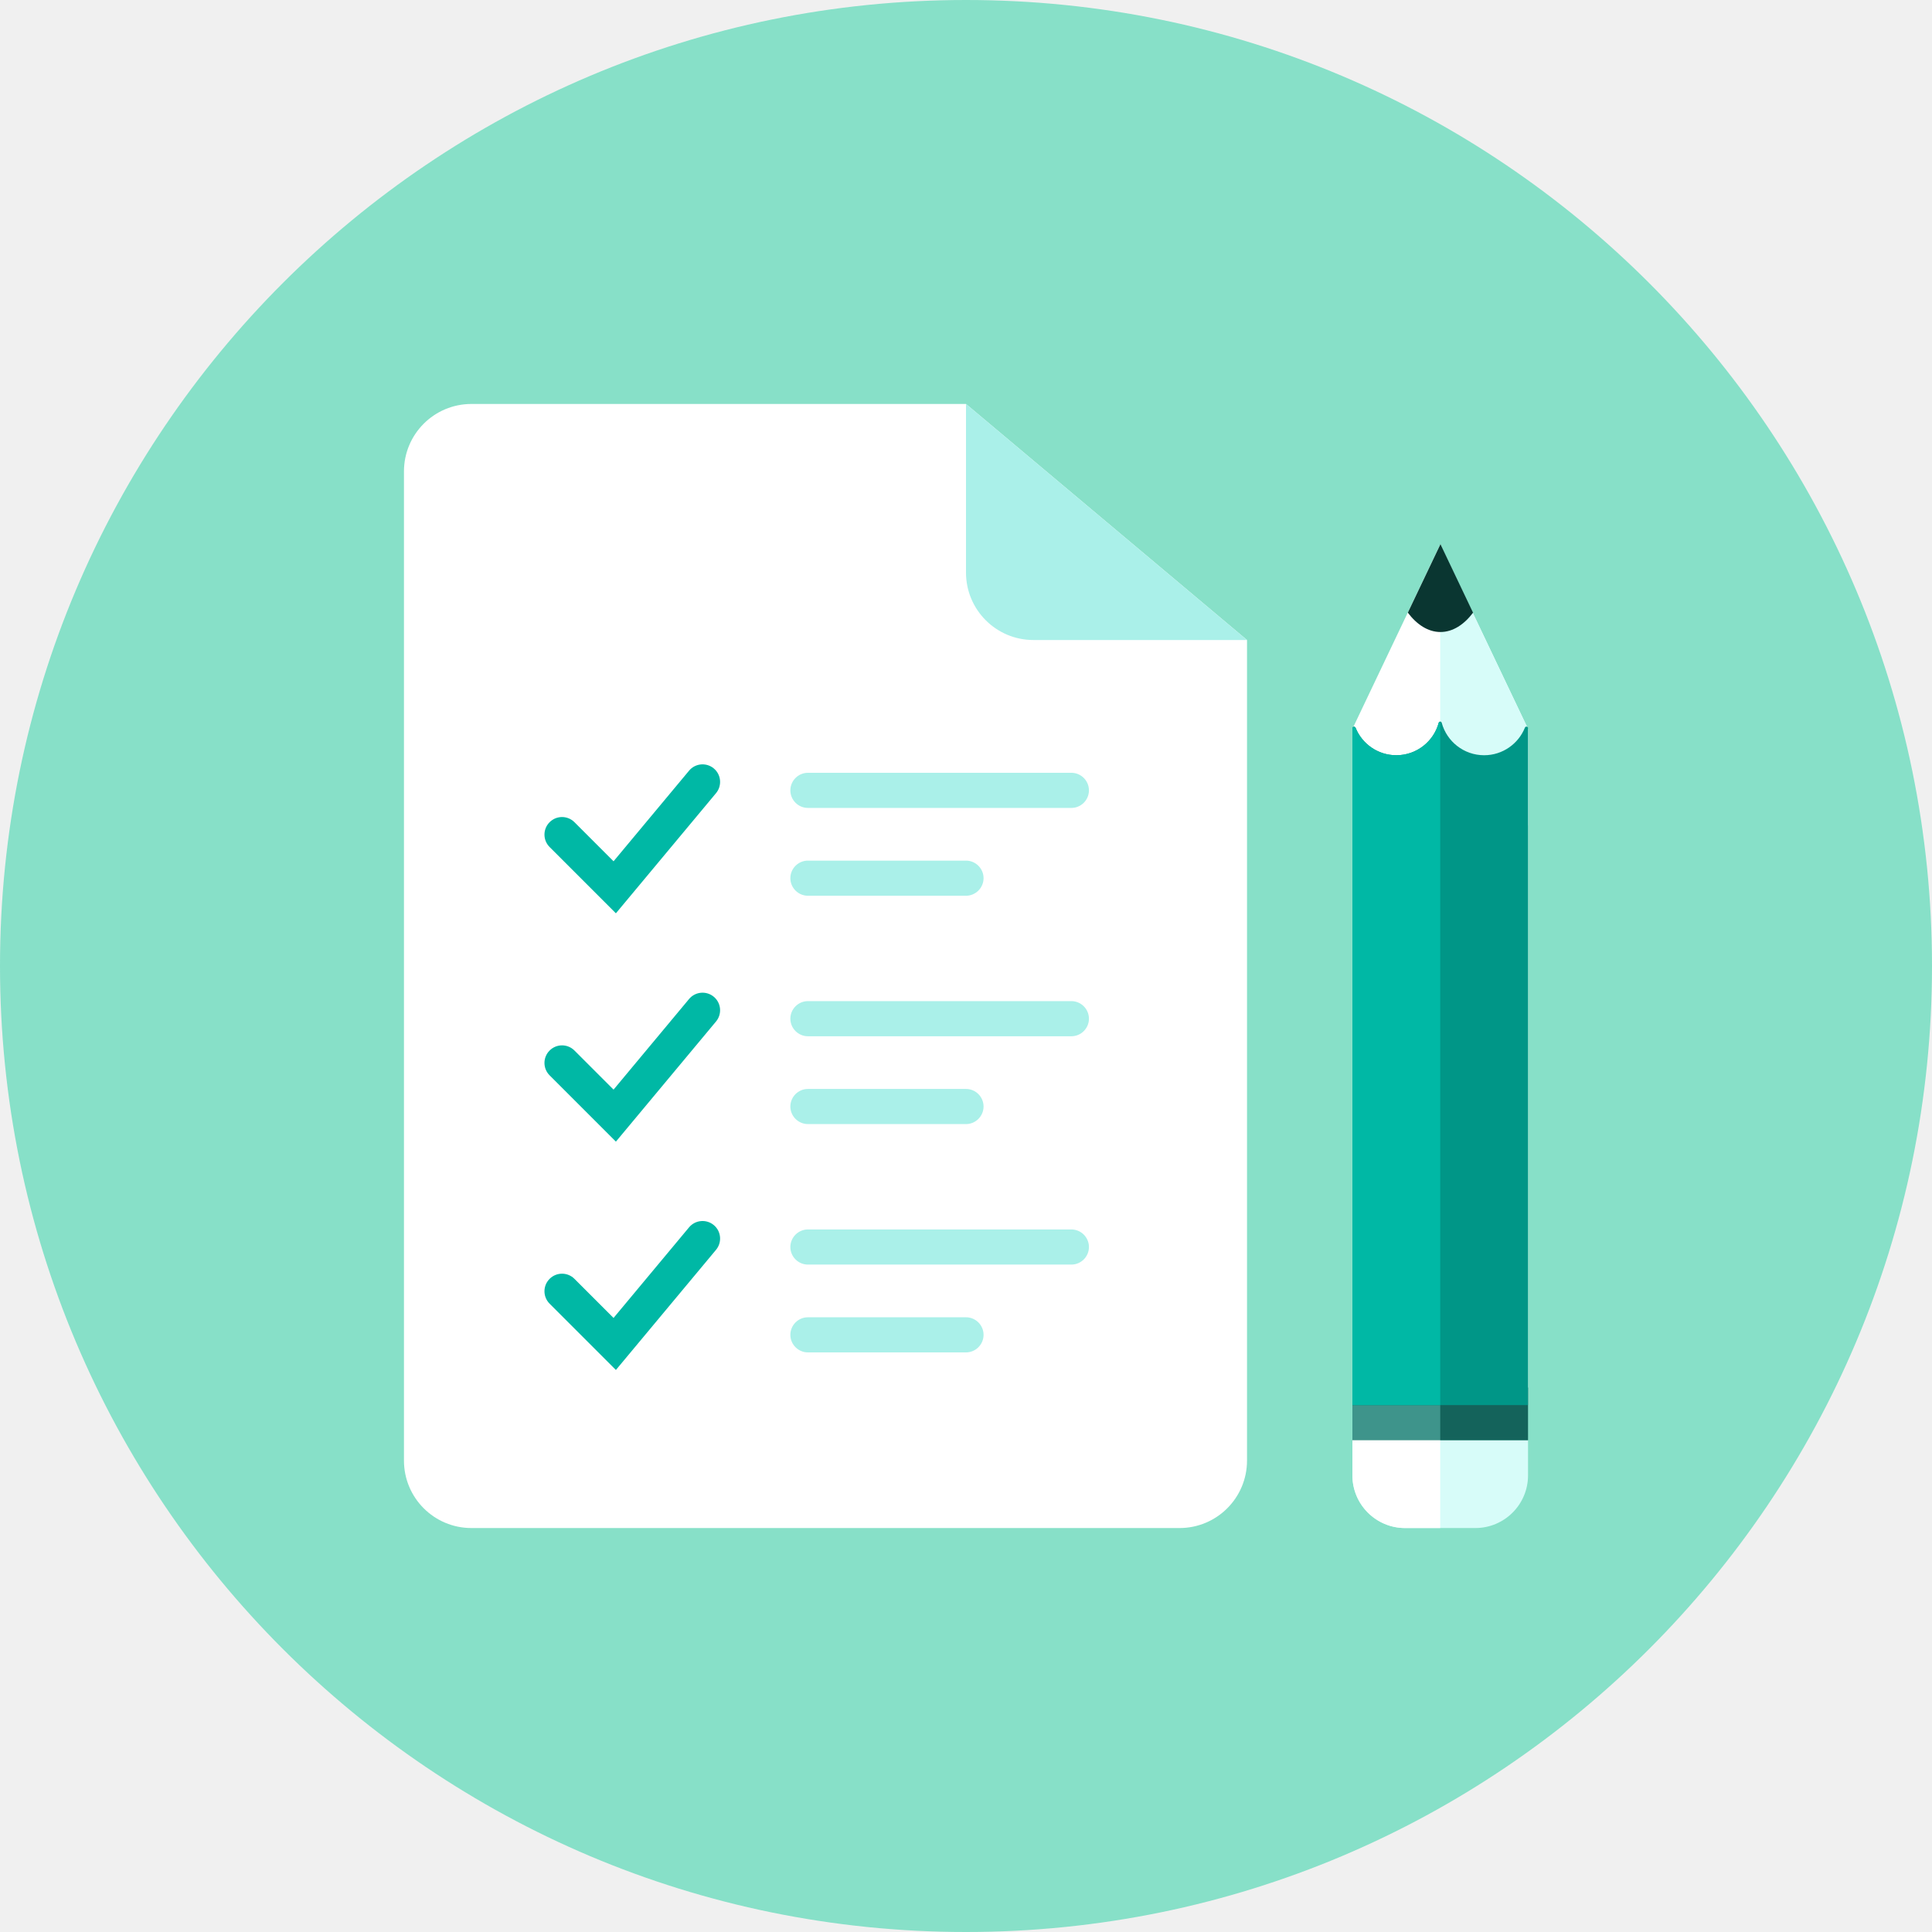
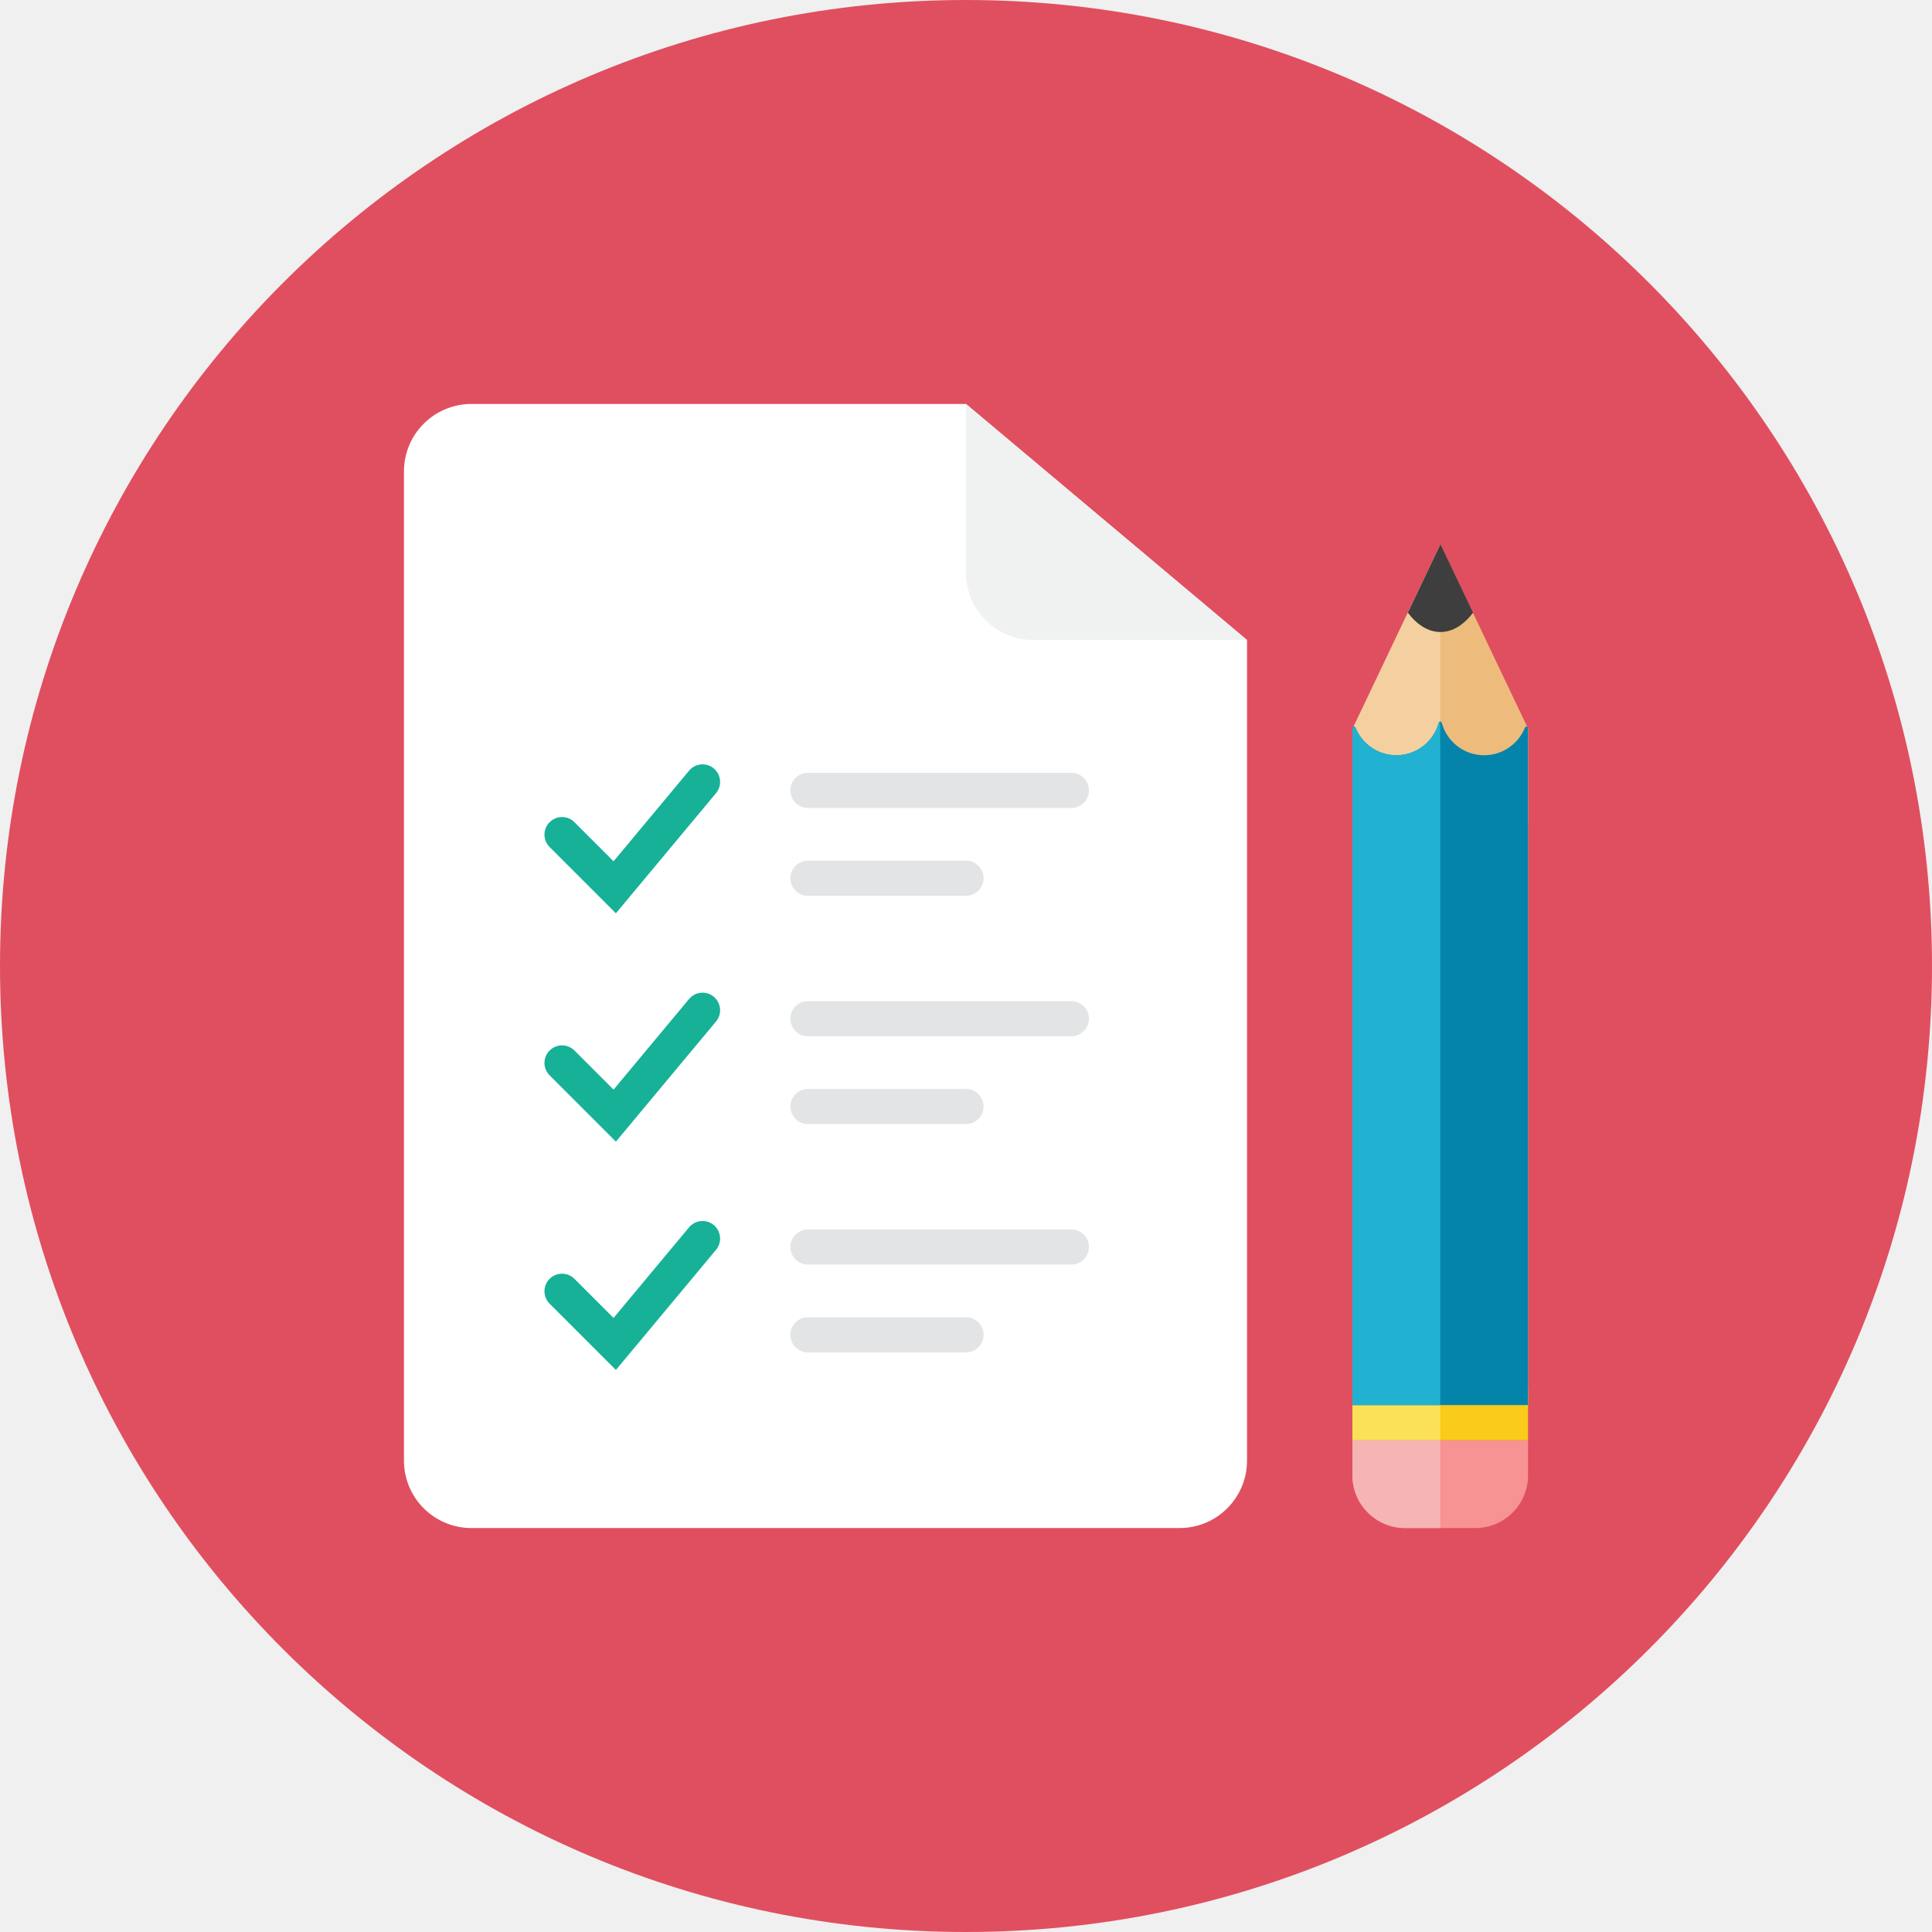
<svg xmlns="http://www.w3.org/2000/svg" version="1.0" x="0px" y="0px" width="110px" height="110px" viewBox="0 0 110 110" style="enable-background:new 0 0 110 110;" xml:space="preserve">
-   <g id="Artboard" style="display:none;">
-     <rect x="-443" y="-79" style="display:inline;fill:#8C8C8C;" width="1412" height="743" />
-   </g>
-   <g id="R-Multicolor" style="display:none;">
-     <circle style="display:inline;fill:#E04F5F;" cx="55" cy="55" r="55" />
-     <g style="display:inline;">
+   <g id="Artboard">
+ </g>
+   <g id="Multicolor">
+     <circle style="fill:#E04F5F;" cx="55" cy="55" r="55" />
+     <g>
      <path style="fill:#FFFFFF;" d="M23,26.84c0-2.121,1.719-3.84,3.84-3.84H55l16,13.44v46.72c0,2.121-1.719,3.84-3.84,3.84H26.84    C24.719,87,23,85.281,23,83.16V26.84z" />
      <path style="fill:#F0F1F1;" d="M55,23v9.6c0,2.121,1.719,3.84,3.84,3.84H71L55,23z" />
      <polygon style="fill:#F4D0A1;" points="77,41.5 82,31 87,41.5 87,80 77,80   " />
      <polygon style="fill:#EDBC7C;" points="87,47 87,41.5 82,31 82,47   " />
      <path style="fill:#F79392;" d="M87,84c0,1.657-1.343,3-3,3h-4c-1.657,0-3-1.343-3-3v-2h10V84z" />
      <path style="fill:#E2E4E5;" d="M62,45c0,0.55-0.45,1-1,1H46c-0.55,0-1-0.45-1-1l0,0c0-0.55,0.45-1,1-1h15C61.55,44,62,44.45,62,45    L62,45z" />
      <path style="fill:#E2E4E5;" d="M56,50c0,0.55-0.45,1-1,1h-9c-0.55,0-1-0.45-1-1l0,0c0-0.55,0.45-1,1-1h9C55.55,49,56,49.45,56,50    L56,50z" />
      <path style="fill:#E2E4E5;" d="M62,58c0,0.55-0.45,1-1,1H46c-0.55,0-1-0.45-1-1l0,0c0-0.55,0.45-1,1-1h15C61.55,57,62,57.45,62,58    L62,58z" />
      <path style="fill:#E2E4E5;" d="M56,63c0,0.55-0.45,1-1,1h-9c-0.55,0-1-0.45-1-1l0,0c0-0.55,0.45-1,1-1h9C55.55,62,56,62.45,56,63    L56,63z" />
      <path style="fill:#E2E4E5;" d="M62,71c0,0.55-0.45,1-1,1H46c-0.55,0-1-0.45-1-1l0,0c0-0.55,0.45-1,1-1h15C61.55,70,62,70.45,62,71    L62,71z" />
      <path style="fill:#E2E4E5;" d="M56,76c0,0.55-0.45,1-1,1h-9c-0.55,0-1-0.45-1-1l0,0c0-0.55,0.45-1,1-1h9C55.55,75,56,75.45,56,76    L56,76z" />
      <g>
        <path style="fill:#17B198;" d="M35.067,52l-3.774-3.774c-0.391-0.39-0.391-1.024,0-1.414c0.391-0.391,1.024-0.391,1.414,0     l2.226,2.226l4.299-5.159c0.354-0.425,0.984-0.482,1.408-0.128c0.424,0.354,0.482,0.984,0.128,1.408L35.067,52z" />
      </g>
      <g>
        <path style="fill:#17B198;" d="M35.067,65l-3.774-3.774c-0.391-0.39-0.391-1.024,0-1.414c0.391-0.391,1.024-0.391,1.414,0     l2.226,2.226l4.299-5.159c0.354-0.425,0.984-0.482,1.408-0.128c0.424,0.354,0.482,0.984,0.128,1.408L35.067,65z" />
      </g>
      <g>
        <path style="fill:#17B198;" d="M35.067,78l-3.774-3.774c-0.391-0.39-0.391-1.024,0-1.414c0.391-0.391,1.024-0.391,1.414,0     l2.226,2.226l4.299-5.159c0.354-0.425,0.984-0.482,1.408-0.128c0.424,0.354,0.482,0.984,0.128,1.408L35.067,78z" />
      </g>
      <rect x="77" y="79" style="fill:#FACB1B;" width="10" height="3" />
      <rect x="77" y="80" style="fill:#FBE158;" width="5" height="2" />
      <path style="fill:#3E3E3F;" d="M82.013,30.984l-1.857,3.899c0.512,0.678,1.152,1.101,1.857,1.101s1.345-0.422,1.857-1.101    L82.013,30.984z" />
      <path style="fill:#0484AB;" d="M84.5,43c-1.154,0-2.126-0.782-2.413-1.845c-0.026-0.097-0.147-0.097-0.173,0    C81.626,42.218,80.654,43,79.5,43c-1.052,0-1.953-0.65-2.322-1.571C77.139,41.332,77,41.359,77,41.464V80h10V41.464    c0-0.105-0.139-0.131-0.178-0.034C86.453,42.35,85.552,43,84.5,43z" />
      <path style="fill:#21B2D1;" d="M77,80V41.493c0-0.111,0.147-0.139,0.19-0.036C77.565,42.363,78.458,43,79.5,43    c1.159,0,2.134-0.789,2.417-1.859C81.931,41.089,82,41.096,82,41.15V80H77z" />
      <path style="fill:#F7B4B4;" d="M77,82v2c0,1.657,1.343,3,3,3h2v-5H77z" />
    </g>
  </g>
-   <g id="Multicolor" style="display:none;">
-     <g style="display:inline;">
-       <path style="fill:#FFFFFF;" d="M23,26.84c0-2.121,1.719-3.84,3.84-3.84H55l16,13.44v46.72c0,2.121-1.719,3.84-3.84,3.84H26.84    C24.719,87,23,85.281,23,83.16V26.84z" />
-       <path style="fill:#F0F1F1;" d="M55,23v9.6c0,2.121,1.719,3.84,3.84,3.84H71L55,23z" />
-       <polygon style="fill:#F4D0A1;" points="77,41.5 82,31 87,41.5 87,80 77,80   " />
-       <polygon style="fill:#EDBC7C;" points="87,47 87,41.5 82,31 82,47   " />
-       <path style="fill:#F79392;" d="M87,84c0,1.657-1.343,3-3,3h-4c-1.657,0-3-1.343-3-3v-2h10V84z" />
-       <path style="fill:#E2E4E5;" d="M62,45c0,0.55-0.45,1-1,1H46c-0.55,0-1-0.45-1-1l0,0c0-0.55,0.45-1,1-1h15C61.55,44,62,44.45,62,45    L62,45z" />
-       <path style="fill:#E2E4E5;" d="M56,50c0,0.55-0.45,1-1,1h-9c-0.55,0-1-0.45-1-1l0,0c0-0.55,0.45-1,1-1h9C55.55,49,56,49.45,56,50    L56,50z" />
-       <path style="fill:#E2E4E5;" d="M62,58c0,0.55-0.45,1-1,1H46c-0.55,0-1-0.45-1-1l0,0c0-0.55,0.45-1,1-1h15C61.55,57,62,57.45,62,58    L62,58z" />
-       <path style="fill:#E2E4E5;" d="M56,63c0,0.55-0.45,1-1,1h-9c-0.55,0-1-0.45-1-1l0,0c0-0.55,0.45-1,1-1h9C55.55,62,56,62.45,56,63    L56,63z" />
-       <path style="fill:#E2E4E5;" d="M62,71c0,0.55-0.45,1-1,1H46c-0.55,0-1-0.45-1-1l0,0c0-0.55,0.45-1,1-1h15C61.55,70,62,70.45,62,71    L62,71z" />
-       <path style="fill:#E2E4E5;" d="M56,76c0,0.55-0.45,1-1,1h-9c-0.55,0-1-0.45-1-1l0,0c0-0.55,0.45-1,1-1h9C55.55,75,56,75.45,56,76    L56,76z" />
-       <g>
-         <path style="fill:#17B198;" d="M35.067,52l-3.774-3.774c-0.391-0.39-0.391-1.024,0-1.414c0.391-0.391,1.024-0.391,1.414,0     l2.226,2.226l4.299-5.159c0.354-0.425,0.984-0.482,1.408-0.128c0.424,0.354,0.482,0.984,0.128,1.408L35.067,52z" />
-       </g>
-       <g>
-         <path style="fill:#17B198;" d="M35.067,65l-3.774-3.774c-0.391-0.39-0.391-1.024,0-1.414c0.391-0.391,1.024-0.391,1.414,0     l2.226,2.226l4.299-5.159c0.354-0.425,0.984-0.482,1.408-0.128c0.424,0.354,0.482,0.984,0.128,1.408L35.067,65z" />
-       </g>
-       <g>
-         <path style="fill:#17B198;" d="M35.067,78l-3.774-3.774c-0.391-0.39-0.391-1.024,0-1.414c0.391-0.391,1.024-0.391,1.414,0     l2.226,2.226l4.299-5.159c0.354-0.425,0.984-0.482,1.408-0.128c0.424,0.354,0.482,0.984,0.128,1.408L35.067,78z" />
-       </g>
-       <rect x="77" y="79" style="fill:#FACB1B;" width="10" height="3" />
-       <rect x="77" y="80" style="fill:#FBE158;" width="5" height="2" />
-       <path style="fill:#3E3E3F;" d="M82.013,30.984l-1.857,3.899c0.512,0.678,1.152,1.101,1.857,1.101s1.345-0.422,1.857-1.101    L82.013,30.984z" />
-       <path style="fill:#0484AB;" d="M84.5,43c-1.154,0-2.126-0.782-2.413-1.845c-0.026-0.097-0.147-0.097-0.173,0    C81.626,42.218,80.654,43,79.5,43c-1.052,0-1.953-0.65-2.322-1.571C77.139,41.332,77,41.359,77,41.464V80h10V41.464    c0-0.105-0.139-0.131-0.178-0.034C86.453,42.35,85.552,43,84.5,43z" />
-       <path style="fill:#21B2D1;" d="M77,80V41.493c0-0.111,0.147-0.139,0.19-0.036C77.565,42.363,78.458,43,79.5,43    c1.159,0,2.134-0.789,2.417-1.859C81.931,41.089,82,41.096,82,41.15V80H77z" />
-       <path style="fill:#F7B4B4;" d="M77,82v2c0,1.657,1.343,3,3,3h2v-5H77z" />
-     </g>
-   </g>
-   <g id="Blue" style="display:none;">
-     <g style="display:inline;">
-       <g>
-         <path style="fill:#FFFFFF;" d="M23,26.84c0-2.121,1.719-3.84,3.84-3.84H55l16,13.44v46.72c0,2.121-1.719,3.84-3.84,3.84H26.84     C24.719,87,23,85.281,23,83.16V26.84z" />
-       </g>
-       <g>
-         <path style="fill:#BBE7F2;" d="M55,23v9.6c0,2.121,1.719,3.84,3.84,3.84H71L55,23z" />
-       </g>
-       <g>
-         <polygon style="fill:#FFFFFF;" points="77,41.5 82,31 87,41.5 87,80 77,80    " />
-       </g>
-       <g>
-         <polygon style="fill:#E1F5FA;" points="87,47 87,41.5 82,31 82,47    " />
-       </g>
-       <g>
-         <path style="fill:#E1F5FA;" d="M87,84c0,1.657-1.343,3-3,3h-4c-1.657,0-3-1.343-3-3v-2h10V84z" />
-       </g>
-       <g>
-         <path style="fill:#BBE7F2;" d="M62,45c0,0.55-0.45,1-1,1H46c-0.55,0-1-0.45-1-1l0,0c0-0.55,0.45-1,1-1h15     C61.55,44,62,44.45,62,45L62,45z" />
-       </g>
-       <g>
-         <path style="fill:#BBE7F2;" d="M56,50c0,0.55-0.45,1-1,1h-9c-0.55,0-1-0.45-1-1l0,0c0-0.55,0.45-1,1-1h9C55.55,49,56,49.45,56,50     L56,50z" />
-       </g>
-       <g>
-         <path style="fill:#BBE7F2;" d="M62,58c0,0.55-0.45,1-1,1H46c-0.55,0-1-0.45-1-1l0,0c0-0.55,0.45-1,1-1h15     C61.55,57,62,57.45,62,58L62,58z" />
-       </g>
-       <g>
-         <path style="fill:#BBE7F2;" d="M56,63c0,0.55-0.45,1-1,1h-9c-0.55,0-1-0.45-1-1l0,0c0-0.55,0.45-1,1-1h9C55.55,62,56,62.45,56,63     L56,63z" />
-       </g>
-       <g>
-         <path style="fill:#BBE7F2;" d="M62,71c0,0.55-0.45,1-1,1H46c-0.55,0-1-0.45-1-1l0,0c0-0.55,0.45-1,1-1h15     C61.55,70,62,70.45,62,71L62,71z" />
-       </g>
-       <g>
-         <path style="fill:#BBE7F2;" d="M56,76c0,0.55-0.45,1-1,1h-9c-0.55,0-1-0.45-1-1l0,0c0-0.55,0.45-1,1-1h9C55.55,75,56,75.45,56,76     L56,76z" />
-       </g>
-       <g>
-         <g>
-           <path style="fill:#009FC7;" d="M35.067,52l-3.774-3.774c-0.391-0.39-0.391-1.024,0-1.414c0.391-0.391,1.023-0.391,1.414,0      l2.226,2.226l4.299-5.159c0.354-0.424,0.984-0.481,1.408-0.128c0.424,0.353,0.482,0.984,0.128,1.408L35.067,52z" />
-         </g>
-       </g>
-       <g>
-         <g>
-           <path style="fill:#009FC7;" d="M35.067,65l-3.774-3.774c-0.391-0.39-0.391-1.024,0-1.414c0.391-0.391,1.023-0.391,1.414,0      l2.226,2.226l4.299-5.159c0.354-0.424,0.984-0.481,1.408-0.128c0.424,0.353,0.482,0.984,0.128,1.408L35.067,65z" />
-         </g>
-       </g>
-       <g>
-         <g>
-           <path style="fill:#009FC7;" d="M35.067,78l-3.774-3.774c-0.391-0.39-0.391-1.023,0-1.414c0.391-0.391,1.023-0.391,1.414,0      l2.226,2.226l4.299-5.159c0.354-0.424,0.984-0.481,1.408-0.128c0.424,0.353,0.482,0.984,0.128,1.408L35.067,78z" />
-         </g>
-       </g>
-       <g>
-         <rect x="77" y="79" style="fill:#0F6175;" width="10" height="3" />
-       </g>
-       <g>
-         <rect x="77" y="80" style="fill:#33899E;" width="5" height="2" />
-       </g>
-       <g>
-         <path style="fill:#0C333D;" d="M82.013,30.984l-1.857,3.899c0.512,0.678,1.152,1.101,1.857,1.101s1.345-0.423,1.857-1.101     L82.013,30.984z" />
-       </g>
-       <g>
-         <path style="fill:#0081A1;" d="M84.5,43c-1.154,0-2.126-0.782-2.414-1.845c-0.026-0.097-0.147-0.097-0.173,0     C81.626,42.218,80.654,43,79.5,43c-1.052,0-1.953-0.65-2.322-1.57C77.139,41.332,77,41.359,77,41.464V80h10V41.464     c0-0.105-0.139-0.132-0.178-0.034C86.453,42.35,85.552,43,84.5,43z" />
-       </g>
-       <g>
-         <path style="fill:#009FC7;" d="M77,80V41.494c0-0.112,0.146-0.14,0.19-0.037C77.565,42.363,78.458,43,79.5,43     c1.159,0,2.134-0.789,2.416-1.858C81.931,41.089,82,41.096,82,41.149V80H77z" />
-       </g>
-       <g>
-         <path style="fill:#FFFFFF;" d="M77,82v2c0,1.657,1.343,3,3,3h2v-5H77z" />
-       </g>
-     </g>
-   </g>
-   <g id="R-Blue" style="display:none;">
-     <g style="display:inline;">
-       <circle style="fill:#81D2EB;" cx="55" cy="55" r="55" />
-     </g>
-     <g style="display:inline;">
-       <g>
-         <path style="fill:#FFFFFF;" d="M23,26.84c0-2.121,1.719-3.84,3.84-3.84H55l16,13.44v46.72c0,2.121-1.719,3.84-3.84,3.84H26.84     C24.719,87,23,85.281,23,83.16V26.84z" />
-       </g>
-       <g>
-         <path style="fill:#BBE7F2;" d="M55,23v9.6c0,2.121,1.719,3.84,3.84,3.84H71L55,23z" />
-       </g>
-       <g>
-         <polygon style="fill:#FFFFFF;" points="77,41.5 82,31 87,41.5 87,80 77,80    " />
-       </g>
-       <g>
-         <polygon style="fill:#E1F5FA;" points="87,47 87,41.5 82,31 82,47    " />
-       </g>
-       <g>
-         <path style="fill:#E1F5FA;" d="M87,84c0,1.657-1.343,3-3,3h-4c-1.657,0-3-1.343-3-3v-2h10V84z" />
-       </g>
-       <g>
-         <path style="fill:#BBE7F2;" d="M62,45c0,0.55-0.45,1-1,1H46c-0.55,0-1-0.45-1-1l0,0c0-0.55,0.45-1,1-1h15     C61.55,44,62,44.45,62,45L62,45z" />
-       </g>
-       <g>
-         <path style="fill:#BBE7F2;" d="M56,50c0,0.55-0.45,1-1,1h-9c-0.55,0-1-0.45-1-1l0,0c0-0.55,0.45-1,1-1h9C55.55,49,56,49.45,56,50     L56,50z" />
-       </g>
-       <g>
-         <path style="fill:#BBE7F2;" d="M62,58c0,0.55-0.45,1-1,1H46c-0.55,0-1-0.45-1-1l0,0c0-0.55,0.45-1,1-1h15     C61.55,57,62,57.45,62,58L62,58z" />
-       </g>
-       <g>
-         <path style="fill:#BBE7F2;" d="M56,63c0,0.55-0.45,1-1,1h-9c-0.55,0-1-0.45-1-1l0,0c0-0.55,0.45-1,1-1h9C55.55,62,56,62.45,56,63     L56,63z" />
-       </g>
-       <g>
-         <path style="fill:#BBE7F2;" d="M62,71c0,0.55-0.45,1-1,1H46c-0.55,0-1-0.45-1-1l0,0c0-0.55,0.45-1,1-1h15     C61.55,70,62,70.45,62,71L62,71z" />
-       </g>
-       <g>
-         <path style="fill:#BBE7F2;" d="M56,76c0,0.55-0.45,1-1,1h-9c-0.55,0-1-0.45-1-1l0,0c0-0.55,0.45-1,1-1h9C55.55,75,56,75.45,56,76     L56,76z" />
-       </g>
-       <g>
-         <g>
-           <path style="fill:#009FC7;" d="M35.067,52l-3.774-3.774c-0.391-0.39-0.391-1.024,0-1.414c0.391-0.391,1.023-0.391,1.414,0      l2.226,2.226l4.299-5.159c0.354-0.424,0.984-0.481,1.408-0.128c0.424,0.353,0.482,0.984,0.128,1.408L35.067,52z" />
-         </g>
-       </g>
-       <g>
-         <g>
-           <path style="fill:#009FC7;" d="M35.067,65l-3.774-3.774c-0.391-0.39-0.391-1.024,0-1.414c0.391-0.391,1.023-0.391,1.414,0      l2.226,2.226l4.299-5.159c0.354-0.424,0.984-0.481,1.408-0.128c0.424,0.353,0.482,0.984,0.128,1.408L35.067,65z" />
-         </g>
-       </g>
-       <g>
-         <g>
-           <path style="fill:#009FC7;" d="M35.067,78l-3.774-3.774c-0.391-0.39-0.391-1.023,0-1.414c0.391-0.391,1.023-0.391,1.414,0      l2.226,2.226l4.299-5.159c0.354-0.424,0.984-0.481,1.408-0.128c0.424,0.353,0.482,0.984,0.128,1.408L35.067,78z" />
-         </g>
-       </g>
-       <g>
-         <rect x="77" y="79" style="fill:#0F6175;" width="10" height="3" />
-       </g>
-       <g>
-         <rect x="77" y="80" style="fill:#33899E;" width="5" height="2" />
-       </g>
-       <g>
-         <path style="fill:#0C333D;" d="M82.013,30.984l-1.857,3.899c0.512,0.678,1.152,1.101,1.857,1.101s1.345-0.423,1.857-1.101     L82.013,30.984z" />
-       </g>
-       <g>
-         <path style="fill:#0081A1;" d="M84.5,43c-1.154,0-2.126-0.782-2.414-1.845c-0.026-0.097-0.147-0.097-0.173,0     C81.626,42.218,80.654,43,79.5,43c-1.052,0-1.953-0.65-2.322-1.57C77.139,41.332,77,41.359,77,41.464V80h10V41.464     c0-0.105-0.139-0.132-0.178-0.034C86.453,42.35,85.552,43,84.5,43z" />
-       </g>
-       <g>
-         <path style="fill:#009FC7;" d="M77,80V41.494c0-0.112,0.146-0.14,0.19-0.037C77.565,42.363,78.458,43,79.5,43     c1.159,0,2.134-0.789,2.416-1.858C81.931,41.089,82,41.096,82,41.149V80H77z" />
-       </g>
-       <g>
-         <path style="fill:#FFFFFF;" d="M77,82v2c0,1.657,1.343,3,3,3h2v-5H77z" />
-       </g>
-     </g>
-   </g>
-   <g id="Green" style="display:none;">
-     <g style="display:inline;">
-       <g>
-         <path style="fill:#FFFFFF;" d="M23,26.84c0-2.121,1.719-3.84,3.84-3.84H55l16,13.44v46.72c0,2.121-1.719,3.84-3.84,3.84H26.84     C24.719,87,23,85.281,23,83.16V26.84z" />
-       </g>
-       <g>
-         <path style="fill:#AAF0E9;" d="M55,23v9.6c0,2.121,1.719,3.84,3.84,3.84H71L55,23z" />
-       </g>
-       <g>
-         <polygon style="fill:#FFFFFF;" points="77,41.5 82,31 87,41.5 87,80 77,80    " />
-       </g>
-       <g>
-         <polygon style="fill:#D7FCF9;" points="87,47 87,41.5 82,31 82,47    " />
-       </g>
-       <g>
-         <path style="fill:#D7FCF9;" d="M87,84c0,1.657-1.343,3-3,3h-4c-1.657,0-3-1.343-3-3v-2h10V84z" />
-       </g>
-       <g>
-         <path style="fill:#AAF0E9;" d="M62,45c0,0.55-0.45,1-1,1H46c-0.55,0-1-0.45-1-1l0,0c0-0.55,0.45-1,1-1h15     C61.55,44,62,44.45,62,45L62,45z" />
-       </g>
-       <g>
-         <path style="fill:#AAF0E9;" d="M56,50c0,0.55-0.45,1-1,1h-9c-0.55,0-1-0.45-1-1l0,0c0-0.55,0.45-1,1-1h9C55.55,49,56,49.45,56,50     L56,50z" />
-       </g>
-       <g>
-         <path style="fill:#AAF0E9;" d="M62,58c0,0.55-0.45,1-1,1H46c-0.55,0-1-0.45-1-1l0,0c0-0.55,0.45-1,1-1h15     C61.55,57,62,57.45,62,58L62,58z" />
-       </g>
-       <g>
-         <path style="fill:#AAF0E9;" d="M56,63c0,0.55-0.45,1-1,1h-9c-0.55,0-1-0.45-1-1l0,0c0-0.55,0.45-1,1-1h9C55.55,62,56,62.45,56,63     L56,63z" />
-       </g>
-       <g>
-         <path style="fill:#AAF0E9;" d="M62,71c0,0.55-0.45,1-1,1H46c-0.55,0-1-0.45-1-1l0,0c0-0.55,0.45-1,1-1h15     C61.55,70,62,70.45,62,71L62,71z" />
-       </g>
-       <g>
-         <path style="fill:#AAF0E9;" d="M56,76c0,0.55-0.45,1-1,1h-9c-0.55,0-1-0.45-1-1l0,0c0-0.55,0.45-1,1-1h9C55.55,75,56,75.45,56,76     L56,76z" />
-       </g>
-       <g>
-         <g>
-           <path style="fill:#00B8A5;" d="M35.067,52l-3.774-3.774c-0.391-0.39-0.391-1.024,0-1.414c0.391-0.391,1.023-0.391,1.414,0      l2.226,2.226l4.299-5.159c0.354-0.424,0.984-0.481,1.408-0.128c0.424,0.353,0.481,0.984,0.128,1.408L35.067,52z" />
-         </g>
-       </g>
-       <g>
-         <g>
-           <path style="fill:#00B8A5;" d="M35.067,65l-3.774-3.774c-0.391-0.39-0.391-1.024,0-1.414c0.391-0.391,1.023-0.391,1.414,0      l2.226,2.226l4.299-5.159c0.354-0.424,0.984-0.481,1.408-0.128c0.424,0.353,0.481,0.984,0.128,1.408L35.067,65z" />
-         </g>
-       </g>
-       <g>
-         <g>
-           <path style="fill:#00B8A5;" d="M35.067,78l-3.774-3.774c-0.391-0.39-0.391-1.023,0-1.414c0.391-0.391,1.023-0.391,1.414,0      l2.226,2.226l4.299-5.159c0.354-0.424,0.984-0.481,1.408-0.128c0.424,0.353,0.481,0.984,0.128,1.408L35.067,78z" />
-         </g>
-       </g>
-       <g>
-         <rect x="77" y="79" style="fill:#14635B;" width="10" height="3" />
-       </g>
-       <g>
-         <rect x="77" y="80" style="fill:#3E948B;" width="5" height="2" />
-       </g>
-       <g>
-         <path style="fill:#0A3631;" d="M82.013,30.984l-1.857,3.899c0.512,0.678,1.152,1.101,1.857,1.101s1.345-0.423,1.857-1.101     L82.013,30.984z" />
-       </g>
-       <g>
-         <path style="fill:#009687;" d="M84.5,43c-1.154,0-2.126-0.782-2.414-1.845c-0.026-0.097-0.147-0.097-0.173,0     C81.625,42.218,80.654,43,79.5,43c-1.052,0-1.953-0.65-2.322-1.57C77.139,41.332,77,41.359,77,41.464V80h10V41.464     c0-0.105-0.139-0.132-0.178-0.034C86.453,42.35,85.552,43,84.5,43z" />
-       </g>
-       <g>
-         <path style="fill:#00B8A5;" d="M77,80V41.494c0-0.112,0.146-0.14,0.19-0.037C77.565,42.363,78.458,43,79.5,43     c1.159,0,2.134-0.789,2.416-1.858C81.931,41.089,82,41.096,82,41.149V80H77z" />
-       </g>
-       <g>
-         <path style="fill:#FFFFFF;" d="M77,82v2c0,1.657,1.343,3,3,3h2v-5H77z" />
-       </g>
-     </g>
-   </g>
-   <g id="R-Green">
-     <g>
-       <circle style="fill:#87E0C8;" cx="55" cy="55" r="55" />
-     </g>
-     <g>
-       <g>
-         <path style="fill:#FFFFFF;" d="M23,26.84c0-2.121,1.719-3.84,3.84-3.84H55l16,13.44v46.72C71,85.281,69.28,87,67.16,87H26.84     C24.719,87,23,85.281,23,83.16V26.84z" />
-       </g>
-       <g>
-         <path style="fill:#AAF0E9;" d="M55,23v9.6c0,2.121,1.719,3.84,3.84,3.84H71L55,23z" />
-       </g>
-       <g>
-         <polygon style="fill:#FFFFFF;" points="77,41.5 82,31 87,41.5 87,80 77,80    " />
-       </g>
-       <g>
-         <polygon style="fill:#D7FCF9;" points="87,47 87,41.5 82,31 82,47    " />
-       </g>
-       <g>
-         <path style="fill:#D7FCF9;" d="M87,84c0,1.657-1.343,3-3,3h-4c-1.657,0-3-1.343-3-3v-2h10V84z" />
-       </g>
-       <g>
-         <path style="fill:#AAF0E9;" d="M62,45c0,0.55-0.45,1-1,1H46c-0.55,0-1-0.45-1-1l0,0c0-0.55,0.45-1,1-1h15     C61.55,44,62,44.45,62,45L62,45z" />
-       </g>
-       <g>
-         <path style="fill:#AAF0E9;" d="M56,50c0,0.55-0.45,1-1,1h-9c-0.55,0-1-0.45-1-1l0,0c0-0.55,0.45-1,1-1h9C55.55,49,56,49.45,56,50     L56,50z" />
-       </g>
-       <g>
-         <path style="fill:#AAF0E9;" d="M62,58c0,0.55-0.45,1-1,1H46c-0.55,0-1-0.45-1-1l0,0c0-0.55,0.45-1,1-1h15     C61.55,57,62,57.45,62,58L62,58z" />
-       </g>
-       <g>
-         <path style="fill:#AAF0E9;" d="M56,63c0,0.55-0.45,1-1,1h-9c-0.55,0-1-0.45-1-1l0,0c0-0.55,0.45-1,1-1h9C55.55,62,56,62.45,56,63     L56,63z" />
-       </g>
-       <g>
-         <path style="fill:#AAF0E9;" d="M62,71c0,0.55-0.45,1-1,1H46c-0.55,0-1-0.45-1-1l0,0c0-0.55,0.45-1,1-1h15     C61.55,70,62,70.45,62,71L62,71z" />
-       </g>
-       <g>
-         <path style="fill:#AAF0E9;" d="M56,76c0,0.55-0.45,1-1,1h-9c-0.55,0-1-0.45-1-1l0,0c0-0.55,0.45-1,1-1h9C55.55,75,56,75.45,56,76     L56,76z" />
-       </g>
-       <g>
-         <g>
-           <path style="fill:#00B8A5;" d="M35.067,52l-3.774-3.774c-0.391-0.39-0.391-1.024,0-1.414c0.391-0.391,1.023-0.391,1.414,0      l2.226,2.226l4.299-5.159c0.354-0.424,0.984-0.481,1.408-0.128c0.424,0.353,0.481,0.984,0.128,1.408L35.067,52z" />
-         </g>
-       </g>
-       <g>
-         <g>
-           <path style="fill:#00B8A5;" d="M35.067,65l-3.774-3.774c-0.391-0.39-0.391-1.024,0-1.414c0.391-0.391,1.023-0.391,1.414,0      l2.226,2.226l4.299-5.159c0.354-0.424,0.984-0.481,1.408-0.128c0.424,0.353,0.481,0.984,0.128,1.408L35.067,65z" />
-         </g>
-       </g>
-       <g>
-         <g>
-           <path style="fill:#00B8A5;" d="M35.067,78l-3.774-3.774c-0.391-0.39-0.391-1.023,0-1.414c0.391-0.391,1.023-0.391,1.414,0      l2.226,2.226l4.299-5.159c0.354-0.424,0.984-0.481,1.408-0.128c0.424,0.353,0.481,0.984,0.128,1.408L35.067,78z" />
-         </g>
-       </g>
-       <g>
-         <rect x="77" y="79" style="fill:#14635B;" width="10" height="3" />
-       </g>
-       <g>
-         <rect x="77" y="80" style="fill:#3E948B;" width="5" height="2" />
-       </g>
-       <g>
-         <path style="fill:#0A3631;" d="M82.013,30.984l-1.857,3.899c0.512,0.678,1.152,1.101,1.857,1.101     c0.705,0,1.345-0.423,1.857-1.101L82.013,30.984z" />
-       </g>
-       <g>
-         <path style="fill:#009687;" d="M84.5,43c-1.154,0-2.125-0.782-2.414-1.845c-0.026-0.097-0.147-0.097-0.173,0     C81.625,42.218,80.654,43,79.5,43c-1.052,0-1.953-0.65-2.322-1.57C77.139,41.332,77,41.359,77,41.464V80h10V41.464     c0-0.105-0.139-0.132-0.178-0.034C86.452,42.35,85.552,43,84.5,43z" />
-       </g>
-       <g>
-         <path style="fill:#00B8A5;" d="M77,80V41.494c0-0.112,0.146-0.14,0.19-0.037C77.565,42.363,78.458,43,79.5,43     c1.159,0,2.134-0.789,2.417-1.858C81.93,41.089,82,41.096,82,41.149V80H77z" />
-       </g>
-       <g>
-         <path style="fill:#FFFFFF;" d="M77,82v2c0,1.657,1.343,3,3,3h2v-5H77z" />
-       </g>
-     </g>
-   </g>
-   <g id="Red" style="display:none;">
-     <g style="display:inline;">
-       <g>
-         <path style="fill:#FFFFFF;" d="M22.896,26.84c0-2.121,1.719-3.84,3.84-3.84h28.16l16,13.44v46.72c0,2.121-1.719,3.84-3.84,3.84     h-40.32c-2.121,0-3.84-1.719-3.84-3.84V26.84z" />
-       </g>
-       <g>
-         <path style="fill:#FFD7D4;" d="M54.896,23v9.6c0,2.121,1.719,3.84,3.84,3.84h12.16L54.896,23z" />
-       </g>
-       <g>
-         <polygon style="fill:#FFFFFF;" points="76.896,41.5 81.896,31 86.896,41.5 86.896,80 76.896,80    " />
-       </g>
-       <g>
-         <polygon style="fill:#FFEFED;" points="86.896,47 86.896,41.5 81.896,31 81.896,47    " />
-       </g>
-       <g>
-         <path style="fill:#FFEFED;" d="M86.896,84c0,1.657-1.343,3-3,3h-4c-1.657,0-3-1.343-3-3v-2h10V84z" />
-       </g>
-       <g>
-         <path style="fill:#FFD7D4;" d="M61.896,45c0,0.55-0.45,1-1,1h-15c-0.55,0-1-0.45-1-1l0,0c0-0.55,0.45-1,1-1h15     C61.446,44,61.896,44.45,61.896,45L61.896,45z" />
-       </g>
-       <g>
-         <path style="fill:#FFD7D4;" d="M55.896,50c0,0.55-0.45,1-1,1h-9c-0.55,0-1-0.45-1-1l0,0c0-0.55,0.45-1,1-1h9     C55.446,49,55.896,49.45,55.896,50L55.896,50z" />
-       </g>
-       <g>
-         <path style="fill:#FFD7D4;" d="M61.896,58c0,0.55-0.45,1-1,1h-15c-0.55,0-1-0.45-1-1l0,0c0-0.55,0.45-1,1-1h15     C61.446,57,61.896,57.45,61.896,58L61.896,58z" />
-       </g>
-       <g>
-         <path style="fill:#FFD7D4;" d="M55.896,63c0,0.55-0.45,1-1,1h-9c-0.55,0-1-0.45-1-1l0,0c0-0.55,0.45-1,1-1h9     C55.446,62,55.896,62.45,55.896,63L55.896,63z" />
-       </g>
-       <g>
-         <path style="fill:#FFD7D4;" d="M61.896,71c0,0.55-0.45,1-1,1h-15c-0.55,0-1-0.45-1-1l0,0c0-0.55,0.45-1,1-1h15     C61.446,70,61.896,70.45,61.896,71L61.896,71z" />
-       </g>
-       <g>
-         <path style="fill:#FFD7D4;" d="M55.896,76c0,0.55-0.45,1-1,1h-9c-0.55,0-1-0.45-1-1l0,0c0-0.55,0.45-1,1-1h9     C55.446,75,55.896,75.45,55.896,76L55.896,76z" />
-       </g>
-       <g>
-         <g>
-           <path style="fill:#E54B44;" d="M34.963,52l-3.774-3.774c-0.391-0.39-0.391-1.024,0-1.414c0.391-0.391,1.023-0.391,1.414,0      l2.226,2.226l4.299-5.159c0.354-0.424,0.984-0.481,1.408-0.128c0.424,0.353,0.482,0.984,0.128,1.408L34.963,52z" />
-         </g>
-       </g>
-       <g>
-         <g>
-           <path style="fill:#E54B44;" d="M34.963,65l-3.774-3.774c-0.391-0.39-0.391-1.024,0-1.414c0.391-0.391,1.023-0.391,1.414,0      l2.226,2.226l4.299-5.159c0.354-0.424,0.984-0.481,1.408-0.128c0.424,0.353,0.482,0.984,0.128,1.408L34.963,65z" />
-         </g>
-       </g>
-       <g>
-         <g>
-           <path style="fill:#E54B44;" d="M34.963,78l-3.774-3.774c-0.391-0.39-0.391-1.023,0-1.414c0.391-0.391,1.023-0.391,1.414,0      l2.226,2.226l4.299-5.159c0.354-0.424,0.984-0.481,1.408-0.128c0.424,0.353,0.482,0.984,0.128,1.408L34.963,78z" />
-         </g>
-       </g>
-       <g>
-         <rect x="76.896" y="79" style="fill:#7D261E;" width="10" height="3" />
-       </g>
-       <g>
-         <rect x="76.896" y="80" style="fill:#B84E44;" width="5" height="2" />
-       </g>
-       <g>
-         <path style="fill:#4A1410;" d="M81.909,30.984l-1.857,3.899c0.512,0.678,1.152,1.101,1.857,1.101s1.345-0.423,1.857-1.101     L81.909,30.984z" />
-       </g>
-       <g>
-         <path style="fill:#C23023;" d="M84.396,43c-1.154,0-2.126-0.782-2.414-1.845c-0.026-0.097-0.147-0.097-0.173,0     C81.521,42.218,80.55,43,79.396,43c-1.052,0-1.953-0.65-2.322-1.57c-0.039-0.098-0.178-0.071-0.178,0.034V80h10V41.464     c0-0.105-0.139-0.132-0.178-0.034C86.349,42.35,85.448,43,84.396,43z" />
-       </g>
-       <g>
-         <path style="fill:#E54B44;" d="M76.896,80V41.494c0-0.112,0.146-0.14,0.19-0.037C77.461,42.363,78.354,43,79.396,43     c1.159,0,2.134-0.789,2.416-1.858c0.014-0.052,0.084-0.046,0.084,0.008V80H76.896z" />
-       </g>
-       <g>
-         <path style="fill:#FFFFFF;" d="M76.896,82v2c0,1.657,1.343,3,3,3h2v-5H76.896z" />
-       </g>
-     </g>
-   </g>
-   <g id="R-Red" style="display:none;">
-     <g style="display:inline;">
-       <circle style="fill:#FABBAF;" cx="55" cy="55" r="55" />
-     </g>
-     <g style="display:inline;">
-       <g>
-         <path style="fill:#FFFFFF;" d="M23,26.84c0-2.121,1.719-3.84,3.84-3.84H55l16,13.44v46.72c0,2.121-1.719,3.84-3.84,3.84H26.84     C24.719,87,23,85.281,23,83.16V26.84z" />
-       </g>
-       <g>
-         <path style="fill:#FFD7D4;" d="M55,23v9.6c0,2.121,1.719,3.84,3.84,3.84H71L55,23z" />
-       </g>
-       <g>
-         <polygon style="fill:#FFFFFF;" points="77,41.5 82,31 87,41.5 87,80 77,80    " />
-       </g>
-       <g>
-         <polygon style="fill:#FFEFED;" points="87,47 87,41.5 82,31 82,47    " />
-       </g>
-       <g>
-         <path style="fill:#FFEFED;" d="M87,84c0,1.657-1.343,3-3,3h-4c-1.657,0-3-1.343-3-3v-2h10V84z" />
-       </g>
-       <g>
-         <path style="fill:#FFD7D4;" d="M62,45c0,0.55-0.45,1-1,1H46c-0.55,0-1-0.45-1-1l0,0c0-0.55,0.45-1,1-1h15     C61.55,44,62,44.45,62,45L62,45z" />
-       </g>
-       <g>
-         <path style="fill:#FFD7D4;" d="M56,50c0,0.55-0.45,1-1,1h-9c-0.55,0-1-0.45-1-1l0,0c0-0.55,0.45-1,1-1h9C55.55,49,56,49.45,56,50     L56,50z" />
-       </g>
-       <g>
-         <path style="fill:#FFD7D4;" d="M62,58c0,0.55-0.45,1-1,1H46c-0.55,0-1-0.45-1-1l0,0c0-0.55,0.45-1,1-1h15     C61.55,57,62,57.45,62,58L62,58z" />
-       </g>
-       <g>
-         <path style="fill:#FFD7D4;" d="M56,63c0,0.55-0.45,1-1,1h-9c-0.55,0-1-0.45-1-1l0,0c0-0.55,0.45-1,1-1h9C55.55,62,56,62.45,56,63     L56,63z" />
-       </g>
-       <g>
-         <path style="fill:#FFD7D4;" d="M62,71c0,0.55-0.45,1-1,1H46c-0.55,0-1-0.45-1-1l0,0c0-0.55,0.45-1,1-1h15     C61.55,70,62,70.45,62,71L62,71z" />
-       </g>
-       <g>
-         <path style="fill:#FFD7D4;" d="M56,76c0,0.55-0.45,1-1,1h-9c-0.55,0-1-0.45-1-1l0,0c0-0.55,0.45-1,1-1h9C55.55,75,56,75.45,56,76     L56,76z" />
-       </g>
-       <g>
-         <g>
-           <path style="fill:#E54B44;" d="M35.067,52l-3.774-3.774c-0.391-0.39-0.391-1.024,0-1.414c0.391-0.391,1.023-0.391,1.414,0      l2.226,2.226l4.299-5.159c0.354-0.424,0.984-0.481,1.408-0.128c0.424,0.353,0.482,0.984,0.128,1.408L35.067,52z" />
-         </g>
-       </g>
-       <g>
-         <g>
-           <path style="fill:#E54B44;" d="M35.067,65l-3.774-3.774c-0.391-0.39-0.391-1.024,0-1.414c0.391-0.391,1.023-0.391,1.414,0      l2.226,2.226l4.299-5.159c0.354-0.424,0.984-0.481,1.408-0.128c0.424,0.353,0.482,0.984,0.128,1.408L35.067,65z" />
-         </g>
-       </g>
-       <g>
-         <g>
-           <path style="fill:#E54B44;" d="M35.067,78l-3.774-3.774c-0.391-0.39-0.391-1.023,0-1.414c0.391-0.391,1.023-0.391,1.414,0      l2.226,2.226l4.299-5.159c0.354-0.424,0.984-0.481,1.408-0.128c0.424,0.353,0.482,0.984,0.128,1.408L35.067,78z" />
-         </g>
-       </g>
-       <g>
-         <rect x="77" y="79" style="fill:#7D261E;" width="10" height="3" />
-       </g>
-       <g>
-         <rect x="77" y="80" style="fill:#B84E44;" width="5" height="2" />
-       </g>
-       <g>
-         <path style="fill:#4A1410;" d="M82.013,30.984l-1.857,3.899c0.512,0.678,1.152,1.101,1.857,1.101s1.345-0.423,1.857-1.101     L82.013,30.984z" />
-       </g>
-       <g>
-         <path style="fill:#C23023;" d="M84.5,43c-1.154,0-2.126-0.782-2.414-1.845c-0.026-0.097-0.147-0.097-0.173,0     C81.626,42.218,80.654,43,79.5,43c-1.052,0-1.953-0.65-2.322-1.57C77.139,41.332,77,41.359,77,41.464V80h10V41.464     c0-0.105-0.139-0.132-0.178-0.034C86.453,42.35,85.552,43,84.5,43z" />
-       </g>
-       <g>
-         <path style="fill:#E54B44;" d="M77,80V41.494c0-0.112,0.146-0.14,0.19-0.037C77.565,42.363,78.458,43,79.5,43     c1.159,0,2.134-0.789,2.416-1.858C81.931,41.089,82,41.096,82,41.149V80H77z" />
-       </g>
-       <g>
-         <path style="fill:#FFFFFF;" d="M77,82v2c0,1.657,1.343,3,3,3h2v-5H77z" />
-       </g>
-     </g>
-   </g>
-   <g id="Yellow" style="display:none;">
-     <g style="display:inline;">
-       <g>
-         <path style="fill:#FFFFFF;" d="M22.896,26.84c0-2.121,1.719-3.84,3.84-3.84h28.16l16,13.44v46.72c0,2.121-1.719,3.84-3.84,3.84     h-40.32c-2.121,0-3.84-1.719-3.84-3.84V26.84z" />
-       </g>
-       <g>
-         <path style="fill:#FFE9A1;" d="M54.896,23v9.6c0,2.121,1.719,3.84,3.84,3.84h12.16L54.896,23z" />
-       </g>
-       <g>
-         <polygon style="fill:#FFFFFF;" points="76.896,41.5 81.896,31 86.896,41.5 86.896,80 76.896,80    " />
-       </g>
-       <g>
-         <polygon style="fill:#FFF5D9;" points="86.896,47 86.896,41.5 81.896,31 81.896,47    " />
-       </g>
-       <g>
-         <path style="fill:#FFF5D9;" d="M86.896,84c0,1.657-1.343,3-3,3h-4c-1.657,0-3-1.343-3-3v-2h10V84z" />
-       </g>
-       <g>
-         <path style="fill:#FFE9A1;" d="M61.896,45c0,0.55-0.45,1-1,1h-15c-0.55,0-1-0.45-1-1l0,0c0-0.55,0.45-1,1-1h15     C61.446,44,61.896,44.45,61.896,45L61.896,45z" />
-       </g>
-       <g>
-         <path style="fill:#FFE9A1;" d="M55.896,50c0,0.55-0.45,1-1,1h-9c-0.55,0-1-0.45-1-1l0,0c0-0.55,0.45-1,1-1h9     C55.446,49,55.896,49.45,55.896,50L55.896,50z" />
-       </g>
-       <g>
-         <path style="fill:#FFE9A1;" d="M61.896,58c0,0.55-0.45,1-1,1h-15c-0.55,0-1-0.45-1-1l0,0c0-0.55,0.45-1,1-1h15     C61.446,57,61.896,57.45,61.896,58L61.896,58z" />
-       </g>
-       <g>
-         <path style="fill:#FFE9A1;" d="M55.896,63c0,0.55-0.45,1-1,1h-9c-0.55,0-1-0.45-1-1l0,0c0-0.55,0.45-1,1-1h9     C55.446,62,55.896,62.45,55.896,63L55.896,63z" />
-       </g>
-       <g>
-         <path style="fill:#FFE9A1;" d="M61.896,71c0,0.55-0.45,1-1,1h-15c-0.55,0-1-0.45-1-1l0,0c0-0.55,0.45-1,1-1h15     C61.446,70,61.896,70.45,61.896,71L61.896,71z" />
-       </g>
-       <g>
-         <path style="fill:#FFE9A1;" d="M55.896,76c0,0.55-0.45,1-1,1h-9c-0.55,0-1-0.45-1-1l0,0c0-0.55,0.45-1,1-1h9     C55.446,75,55.896,75.45,55.896,76L55.896,76z" />
-       </g>
-       <g>
-         <g>
-           <path style="fill:#FA9200;" d="M34.963,52l-3.774-3.774c-0.391-0.39-0.391-1.024,0-1.414c0.391-0.391,1.023-0.391,1.414,0      l2.226,2.226l4.299-5.159c0.354-0.424,0.984-0.481,1.408-0.128c0.424,0.353,0.481,0.984,0.128,1.408L34.963,52z" />
-         </g>
-       </g>
-       <g>
-         <g>
-           <path style="fill:#FA9200;" d="M34.963,65l-3.774-3.774c-0.391-0.39-0.391-1.024,0-1.414c0.391-0.391,1.023-0.391,1.414,0      l2.226,2.226l4.299-5.159c0.354-0.424,0.984-0.481,1.408-0.128c0.424,0.353,0.481,0.984,0.128,1.408L34.963,65z" />
-         </g>
-       </g>
-       <g>
-         <g>
-           <path style="fill:#FA9200;" d="M34.963,78l-3.774-3.774c-0.391-0.39-0.391-1.023,0-1.414c0.391-0.391,1.023-0.391,1.414,0      l2.226,2.226l4.299-5.159c0.354-0.424,0.984-0.481,1.408-0.128c0.424,0.353,0.481,0.984,0.128,1.408L34.963,78z" />
-         </g>
-       </g>
-       <g>
-         <rect x="76.896" y="79" style="fill:#66510D;" width="10" height="3" />
-       </g>
-       <g>
-         <rect x="76.896" y="80" style="fill:#947615;" width="5" height="2" />
-       </g>
-       <g>
-         <path style="fill:#3D320C;" d="M81.909,30.984l-1.857,3.899c0.512,0.678,1.152,1.101,1.857,1.101s1.345-0.423,1.857-1.101     L81.909,30.984z" />
-       </g>
-       <g>
-         <path style="fill:#E07000;" d="M84.396,43c-1.154,0-2.126-0.782-2.414-1.845c-0.026-0.097-0.147-0.097-0.173,0     C81.521,42.218,80.55,43,79.396,43c-1.052,0-1.953-0.65-2.322-1.57c-0.039-0.098-0.178-0.071-0.178,0.034V80h10V41.464     c0-0.105-0.139-0.132-0.178-0.034C86.349,42.35,85.448,43,84.396,43z" />
-       </g>
-       <g>
-         <path style="fill:#FA9200;" d="M76.896,80V41.494c0-0.112,0.146-0.14,0.19-0.037C77.461,42.363,78.354,43,79.396,43     c1.159,0,2.134-0.789,2.416-1.858c0.014-0.052,0.084-0.046,0.084,0.008V80H76.896z" />
-       </g>
-       <g>
-         <path style="fill:#FFFFFF;" d="M76.896,82v2c0,1.657,1.343,3,3,3h2v-5H76.896z" />
-       </g>
-     </g>
-   </g>
-   <g id="R-Yellow" style="display:none;">
-     <g style="display:inline;">
-       <circle style="fill:#FFD75E;" cx="55" cy="55" r="55" />
-     </g>
-     <g style="display:inline;">
-       <g>
-         <path style="fill:#FFFFFF;" d="M23,26.84c0-2.121,1.719-3.84,3.84-3.84H55l16,13.44v46.72c0,2.121-1.719,3.84-3.84,3.84H26.84     C24.719,87,23,85.281,23,83.16V26.84z" />
-       </g>
-       <g>
-         <path style="fill:#FFE9A1;" d="M55,23v9.6c0,2.121,1.719,3.84,3.84,3.84H71L55,23z" />
-       </g>
-       <g>
-         <polygon style="fill:#FFFFFF;" points="77,41.5 82,31 87,41.5 87,80 77,80    " />
-       </g>
-       <g>
-         <polygon style="fill:#FFF5D9;" points="87,47 87,41.5 82,31 82,47    " />
-       </g>
-       <g>
-         <path style="fill:#FFF5D9;" d="M87,84c0,1.657-1.343,3-3,3h-4c-1.657,0-3-1.343-3-3v-2h10V84z" />
-       </g>
-       <g>
-         <path style="fill:#FFE9A1;" d="M62,45c0,0.55-0.45,1-1,1H46c-0.55,0-1-0.45-1-1l0,0c0-0.55,0.45-1,1-1h15     C61.55,44,62,44.45,62,45L62,45z" />
-       </g>
-       <g>
-         <path style="fill:#FFE9A1;" d="M56,50c0,0.55-0.45,1-1,1h-9c-0.55,0-1-0.45-1-1l0,0c0-0.55,0.45-1,1-1h9C55.55,49,56,49.45,56,50     L56,50z" />
-       </g>
-       <g>
-         <path style="fill:#FFE9A1;" d="M62,58c0,0.55-0.45,1-1,1H46c-0.55,0-1-0.45-1-1l0,0c0-0.55,0.45-1,1-1h15     C61.55,57,62,57.45,62,58L62,58z" />
-       </g>
-       <g>
-         <path style="fill:#FFE9A1;" d="M56,63c0,0.55-0.45,1-1,1h-9c-0.55,0-1-0.45-1-1l0,0c0-0.55,0.45-1,1-1h9C55.55,62,56,62.45,56,63     L56,63z" />
-       </g>
-       <g>
-         <path style="fill:#FFE9A1;" d="M62,71c0,0.55-0.45,1-1,1H46c-0.55,0-1-0.45-1-1l0,0c0-0.55,0.45-1,1-1h15     C61.55,70,62,70.45,62,71L62,71z" />
-       </g>
-       <g>
-         <path style="fill:#FFE9A1;" d="M56,76c0,0.55-0.45,1-1,1h-9c-0.55,0-1-0.45-1-1l0,0c0-0.55,0.45-1,1-1h9C55.55,75,56,75.45,56,76     L56,76z" />
-       </g>
-       <g>
-         <g>
-           <path style="fill:#FA9200;" d="M35.067,52l-3.774-3.774c-0.391-0.39-0.391-1.024,0-1.414c0.391-0.391,1.023-0.391,1.414,0      l2.226,2.226l4.299-5.159c0.354-0.424,0.984-0.481,1.408-0.128c0.424,0.353,0.482,0.984,0.128,1.408L35.067,52z" />
-         </g>
-       </g>
-       <g>
-         <g>
-           <path style="fill:#FA9200;" d="M35.067,65l-3.774-3.774c-0.391-0.39-0.391-1.024,0-1.414c0.391-0.391,1.023-0.391,1.414,0      l2.226,2.226l4.299-5.159c0.354-0.424,0.984-0.481,1.408-0.128c0.424,0.353,0.482,0.984,0.128,1.408L35.067,65z" />
-         </g>
-       </g>
-       <g>
-         <g>
-           <path style="fill:#FA9200;" d="M35.067,78l-3.774-3.774c-0.391-0.39-0.391-1.023,0-1.414c0.391-0.391,1.023-0.391,1.414,0      l2.226,2.226l4.299-5.159c0.354-0.424,0.984-0.481,1.408-0.128c0.424,0.353,0.482,0.984,0.128,1.408L35.067,78z" />
-         </g>
-       </g>
-       <g>
-         <rect x="77" y="79" style="fill:#66510D;" width="10" height="3" />
-       </g>
-       <g>
-         <rect x="77" y="80" style="fill:#947615;" width="5" height="2" />
-       </g>
-       <g>
-         <path style="fill:#3D320C;" d="M82.013,30.984l-1.857,3.899c0.512,0.678,1.152,1.101,1.857,1.101s1.345-0.423,1.857-1.101     L82.013,30.984z" />
-       </g>
-       <g>
-         <path style="fill:#E07000;" d="M84.5,43c-1.154,0-2.126-0.782-2.414-1.845c-0.026-0.097-0.147-0.097-0.173,0     C81.626,42.218,80.654,43,79.5,43c-1.052,0-1.953-0.65-2.322-1.57C77.139,41.332,77,41.359,77,41.464V80h10V41.464     c0-0.105-0.139-0.132-0.178-0.034C86.453,42.35,85.552,43,84.5,43z" />
-       </g>
-       <g>
-         <path style="fill:#FA9200;" d="M77,80V41.494c0-0.112,0.146-0.14,0.19-0.037C77.565,42.363,78.458,43,79.5,43     c1.159,0,2.134-0.789,2.416-1.858C81.931,41.089,82,41.096,82,41.149V80H77z" />
-       </g>
-       <g>
-         <path style="fill:#FFFFFF;" d="M77,82v2c0,1.657,1.343,3,3,3h2v-5H77z" />
-       </g>
-     </g>
-   </g>
</svg>
